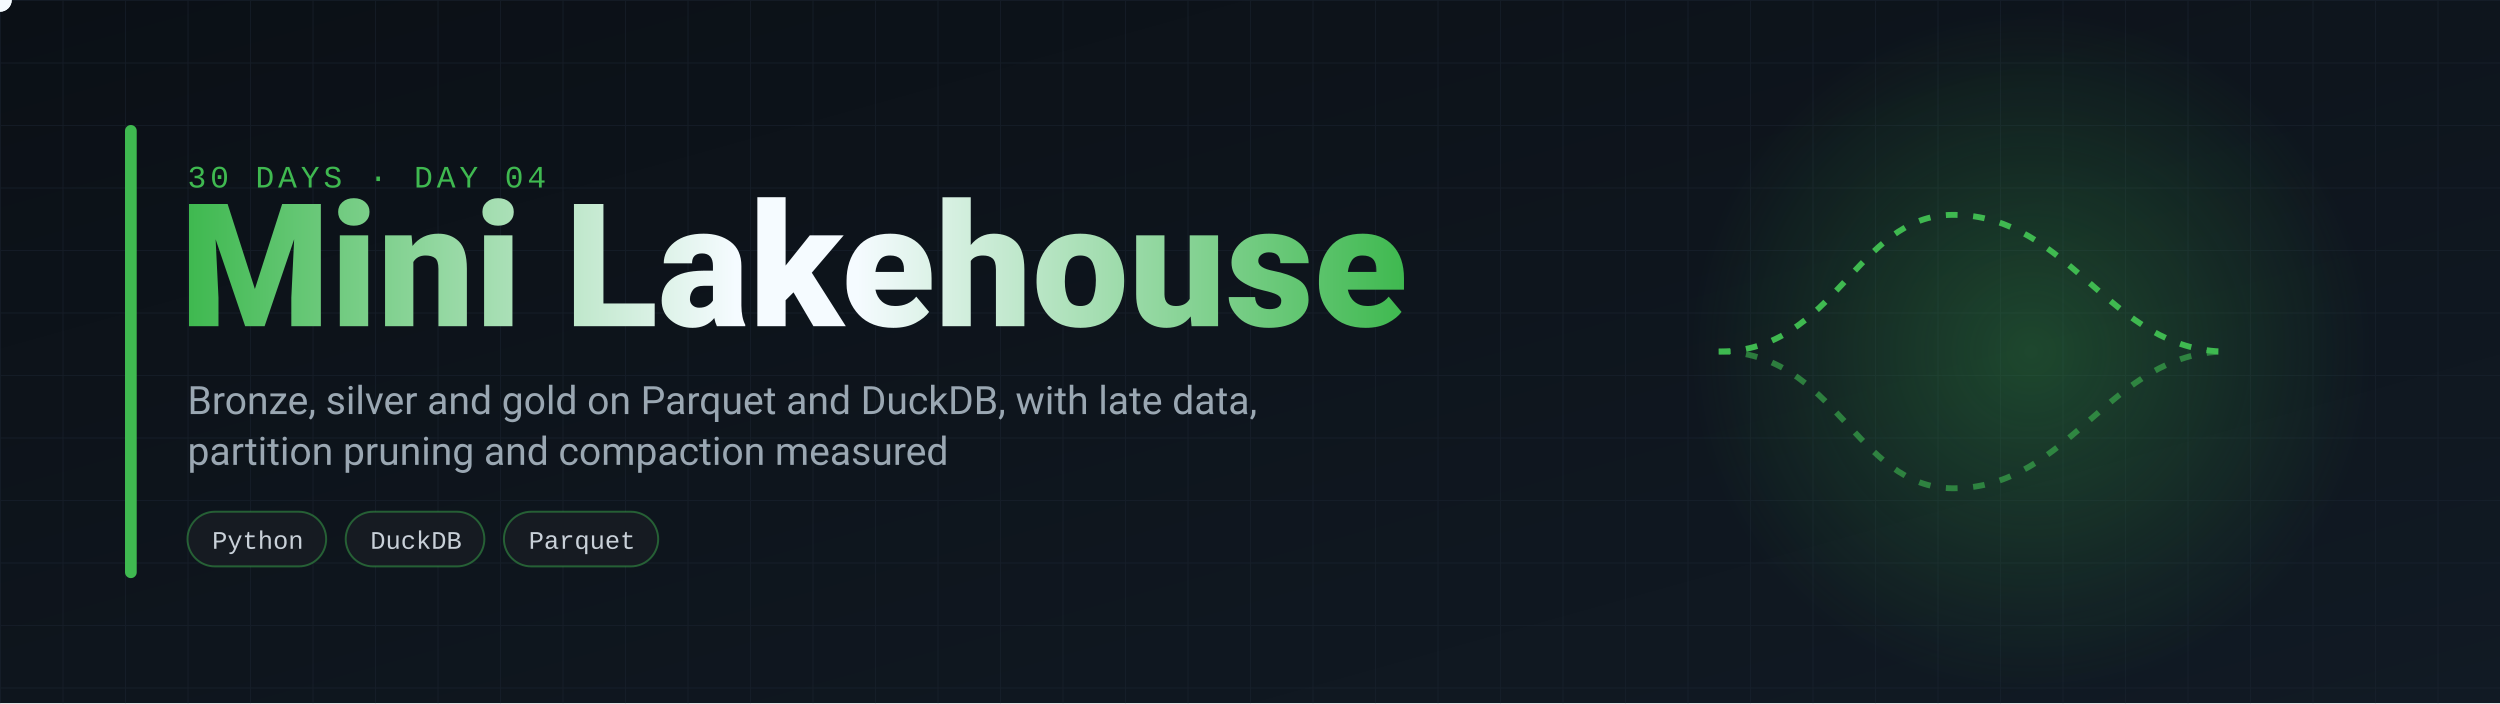
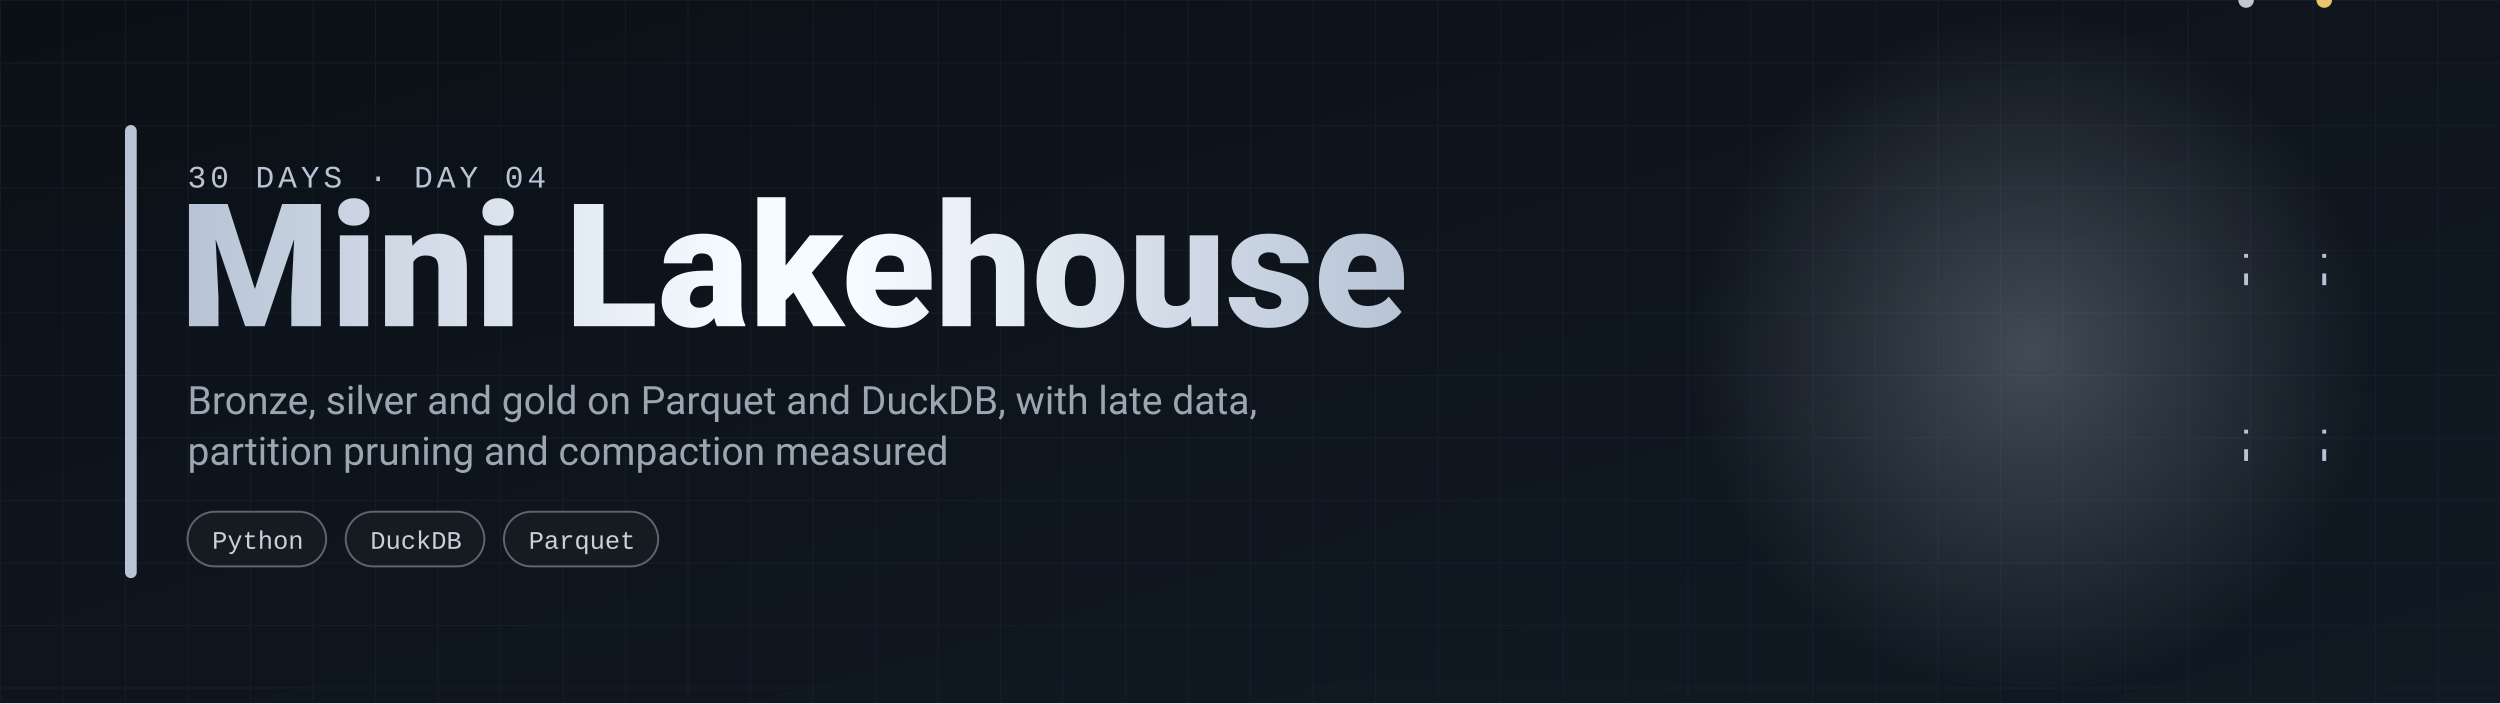
<svg xmlns="http://www.w3.org/2000/svg" width="1280" height="360" viewBox="0 0 1280 360" role="img" aria-label="Mini Lakehouse: Bronze, silver and gold on Parquet and DuckDB, with late data, partition pruning and compaction measured">
  <defs>
    <linearGradient id="bg" x1="0" y1="0" x2="1" y2="1">
      <stop offset="0" stop-color="#0b1016" />
      <stop offset="1" stop-color="#111a24" />
    </linearGradient>
    <linearGradient id="shine" x1="0" y1="0" x2="1" y2="0">
-       <stop offset="0" stop-color="#3fb950" />
+       <stop offset="0" stop-color="#b8c4d6" />
      <stop offset="0.45" stop-color="#f5fbff" />
      <stop offset="0.55" stop-color="#f5fbff" />
-       <stop offset="1" stop-color="#3fb950" />
+       <stop offset="1" stop-color="#b8c4d6" />
      <animateTransform attributeName="gradientTransform" type="translate" values="-1 0; 1 0" dur="4.5s" repeatCount="indefinite" />
    </linearGradient>
    <radialGradient id="glow" cx="0.5" cy="0.5" r="0.5">
-       <stop offset="0" stop-color="#3fb950" stop-opacity="0.30" />
-       <stop offset="1" stop-color="#3fb950" stop-opacity="0" />
+       <stop offset="0" stop-color="#b8c4d6" stop-opacity="0.30" />
+       <stop offset="1" stop-color="#b8c4d6" stop-opacity="0" />
    </radialGradient>
    <pattern id="grid" width="32" height="32" patternUnits="userSpaceOnUse">
      <path d="M32 0H0V32" fill="none" stroke="#1b2430" stroke-width="1" />
    </pattern>
    <style>
      .sans { font-family: 'Segoe UI', Roboto, Helvetica, Arial, sans-serif; } .mono { font-family: ui-monospace, 'Cascadia Code', Consolas, 'Liberation Mono', monospace; }
      .pulse { animation: pulse 3s ease-in-out infinite; transform-origin: 1040px 180px; }
      @keyframes pulse { 0%, 100% { transform: scale(0.92); opacity: .65; } 50% { transform: scale(1.08); opacity: 1; } }
      .fade { opacity: 0; animation: fade 8s infinite; }
      @keyframes fade { 0% { opacity: 0; transform: translateY(8px); } 6% { opacity: 1; transform: none; } 88% { opacity: 1; } 96%, 100% { opacity: 0; } }
      .grow { transform-box: fill-box; transform-origin: bottom; animation: grow 8s ease-out infinite; }
      @keyframes grow { 0% { transform: scaleY(0); } 18% { transform: scaleY(1); } 88% { transform: scaleY(1); opacity: 1; } 96%, 100% { transform: scaleY(1); opacity: 0; } }
      .growx { transform-box: fill-box; transform-origin: left; animation: growx 8s ease-out infinite; }
      @keyframes growx { 0% { transform: scaleX(0); } 18% { transform: scaleX(1); } 88% { transform: scaleX(1); opacity: 1; } 96%, 100% { transform: scaleX(1); opacity: 0; } }
      .draw { stroke-dasharray: 1000; stroke-dashoffset: 1000; animation: draw 8s ease-in-out infinite; }
      @keyframes draw { 0% { stroke-dashoffset: 1000; } 35% { stroke-dashoffset: 0; } 88% { stroke-dashoffset: 0; opacity: 1; } 96%, 100% { opacity: 0; } }
      .flow { stroke-dasharray: 6 8; animation: flow 1.4s linear infinite; }
      @keyframes flow { to { stroke-dashoffset: -28; } }
      .blink { animation: blink 1s steps(1) infinite; } @keyframes blink { 50% { opacity: 0; } }
      .d1 { animation-delay: .3s; } .d2 { animation-delay: .6s; } .d3 { animation-delay: .9s; }
      .d4 { animation-delay: 1.2s; } .d5 { animation-delay: 1.5s; } .d6 { animation-delay: 1.8s; }
      .d7 { animation-delay: 2.1s; } .d8 { animation-delay: 2.4s; } .d9 { animation-delay: 2.7s; }
    </style>
  </defs>
  <rect width="1280" height="360" fill="url(#bg)" />
  <rect width="1280" height="360" fill="url(#grid)" opacity="0.55" />
  <circle class="pulse" cx="1040" cy="180" r="175" fill="url(#glow)" />
-   <rect x="64" y="64" width="6" height="232" rx="3" fill="#3fb950" />
-   <text x="96" y="96" class="mono" font-size="16" fill="#3fb950" letter-spacing="2">30 DAYS · DAY 04</text>
+   <rect x="64" y="64" width="6" height="232" rx="3" fill="#b8c4d6" />
+   <text x="96" y="96" class="mono" font-size="16" fill="#b8c4d6" letter-spacing="2">30 DAYS · DAY 04</text>
  <text x="92" y="167" class="sans" font-size="88" font-weight="800" fill="url(#shine)">Mini Lakehouse</text>
  <text x="96" y="212" class="sans" font-size="20" fill="#9aa7b2">Bronze, silver and gold on Parquet and DuckDB, with late data,</text>
  <text x="96" y="238" class="sans" font-size="20" fill="#9aa7b2">partition pruning and compaction measured</text>
-   <rect x="96" y="262" width="71" height="28" rx="14" fill="#161b22" stroke="#3fb950" stroke-opacity="0.45" />
+   <rect x="96" y="262" width="71" height="28" rx="14" fill="#161b22" stroke="#b8c4d6" stroke-opacity="0.45" />
  <text x="132" y="281" text-anchor="middle" class="mono" font-size="13" fill="#c9d1d9">Python</text>
-   <rect x="177" y="262" width="71" height="28" rx="14" fill="#161b22" stroke="#3fb950" stroke-opacity="0.45" />
+   <rect x="177" y="262" width="71" height="28" rx="14" fill="#161b22" stroke="#b8c4d6" stroke-opacity="0.45" />
  <text x="213" y="281" text-anchor="middle" class="mono" font-size="13" fill="#c9d1d9">DuckDB</text>
-   <rect x="258" y="262" width="79" height="28" rx="14" fill="#161b22" stroke="#3fb950" stroke-opacity="0.45" />
+   <rect x="258" y="262" width="79" height="28" rx="14" fill="#161b22" stroke="#b8c4d6" stroke-opacity="0.45" />
  <text x="298" y="281" text-anchor="middle" class="mono" font-size="13" fill="#c9d1d9">Parquet</text>
  <g>
-     <path d="M880 180 C940 180 950 110 1000 110 C1060 110 1080 180 1140 180" class="flow" stroke="#3fb950" stroke-width="3" fill="none" />
-     <path d="M880 180 C940 180 950 250 1000 250 C1060 250 1080 180 1140 180" class="flow" stroke="#3fb950" stroke-opacity=".6" stroke-width="3" fill="none" />
-     <g class="fade d1">
-       <circle cx="880" cy="180" r="30" fill="#161b22" stroke="#3fb950" stroke-width="2" />
-       <text x="880" y="232" text-anchor="middle" class="mono" font-size="11" fill="#8b949e">SOURCE</text>
+     <g class="fade d3">
+       <rect x="850" y="58" width="380" height="70" rx="12" fill="#e9c46a" fill-opacity=".10" stroke="#e9c46a" stroke-width="2" />
+       <text x="868" y="86" class="mono" font-size="14" font-weight="700" fill="#e9c46a">GOLD</text>
+       <text x="868" y="110" class="mono" font-size="11" fill="#8b949e">daily_sales · category_monthly</text>
    </g>
    <g class="fade d2">
-       <circle cx="1000" cy="110" r="30" fill="#161b22" stroke="#3fb950" stroke-width="2" />
-       <text x="1000" y="162" text-anchor="middle" class="mono" font-size="11" fill="#8b949e">PROCESS</text>
+       <rect x="850" y="148" width="380" height="70" rx="12" fill="#c0c7d0" fill-opacity=".10" stroke="#c0c7d0" stroke-width="2" />
+       <text x="868" y="176" class="mono" font-size="14" font-weight="700" fill="#c0c7d0">SILVER</text>
+       <text x="868" y="200" class="mono" font-size="11" fill="#8b949e">order_month=2025-06 · 2025-07 · 2025-08</text>
    </g>
-     <g class="fade d3">
-       <circle cx="1000" cy="250" r="30" fill="#161b22" stroke="#3fb950" stroke-width="2" />
-       <text x="1000" y="302" text-anchor="middle" class="mono" font-size="11" fill="#8b949e">STORE</text>
+     <g class="fade d1">
+       <rect x="850" y="238" width="380" height="70" rx="12" fill="#cd7f32" fill-opacity=".10" stroke="#cd7f32" stroke-width="2" />
+       <text x="868" y="266" class="mono" font-size="14" font-weight="700" fill="#cd7f32">BRONZE</text>
+       <text x="868" y="290" class="mono" font-size="11" fill="#8b949e">ingest_day=… append only</text>
    </g>
-     <g class="fade d4">
-       <circle cx="1140" cy="180" r="30" fill="#161b22" stroke="#3fb950" stroke-width="2" />
-       <text x="1140" y="232" text-anchor="middle" class="mono" font-size="11" fill="#8b949e">SERVE</text>
+     <line x1="1150" y1="236" x2="1150" y2="220" stroke="#b8c4d6" stroke-width="2" class="flow" />
+     <line x1="1150" y1="146" x2="1150" y2="130" stroke="#b8c4d6" stroke-width="2" class="flow" />
+     <line x1="1190" y1="236" x2="1190" y2="220" stroke="#b8c4d6" stroke-width="2" class="flow" />
+     <line x1="1190" y1="146" x2="1190" y2="130" stroke="#b8c4d6" stroke-width="2" class="flow" />
+     <clipPath id="bronzeclip">
+       <rect x="1040" y="240" width="188" height="66" />
+     </clipPath>
+     <g clip-path="url(#bronzeclip)">
+       <rect x="0" y="262" width="16" height="20" rx="3" fill="#cd7f32">
+         <animate attributeName="x" values="1240;1060" dur="2.5s" begin="0.0s" repeatCount="indefinite" />
+       </rect>
+       <rect x="0" y="262" width="16" height="20" rx="3" fill="#cd7f32">
+         <animate attributeName="x" values="1240;1060" dur="2.5s" begin="0.5s" repeatCount="indefinite" />
+       </rect>
+       <rect x="0" y="262" width="16" height="20" rx="3" fill="#cd7f32">
+         <animate attributeName="x" values="1240;1060" dur="2.5s" begin="1.0s" repeatCount="indefinite" />
+       </rect>
+       <rect x="0" y="262" width="16" height="20" rx="3" fill="#cd7f32">
+         <animate attributeName="x" values="1240;1060" dur="2.5s" begin="1.5s" repeatCount="indefinite" />
+       </rect>
+       <rect x="0" y="262" width="16" height="20" rx="3" fill="#cd7f32">
+         <animate attributeName="x" values="1240;1060" dur="2.5s" begin="2.0s" repeatCount="indefinite" />
+       </rect>
    </g>
-     <circle r="6" fill="#f5fbff">
-       <animateMotion dur="2.4s" repeatCount="indefinite" path="M880 180 C940 180 950 110 1000 110 C1060 110 1080 180 1140 180" />
+     <circle cx="1150" r="4" fill="#c0c7d0">
+       <animate attributeName="cy" values="236;212" dur="1.2s" begin="0.0s" repeatCount="indefinite" />
    </circle>
-     <circle r="6" fill="#f5fbff">
-       <animateMotion dur="3.1s" repeatCount="indefinite" path="M880 180 C940 180 950 250 1000 250 C1060 250 1080 180 1140 180" />
+     <circle cx="1190" r="4" fill="#e9c46a">
+       <animate attributeName="cy" values="146;122" dur="1.2s" begin="0.8s" repeatCount="indefinite" />
    </circle>
  </g>
</svg>
